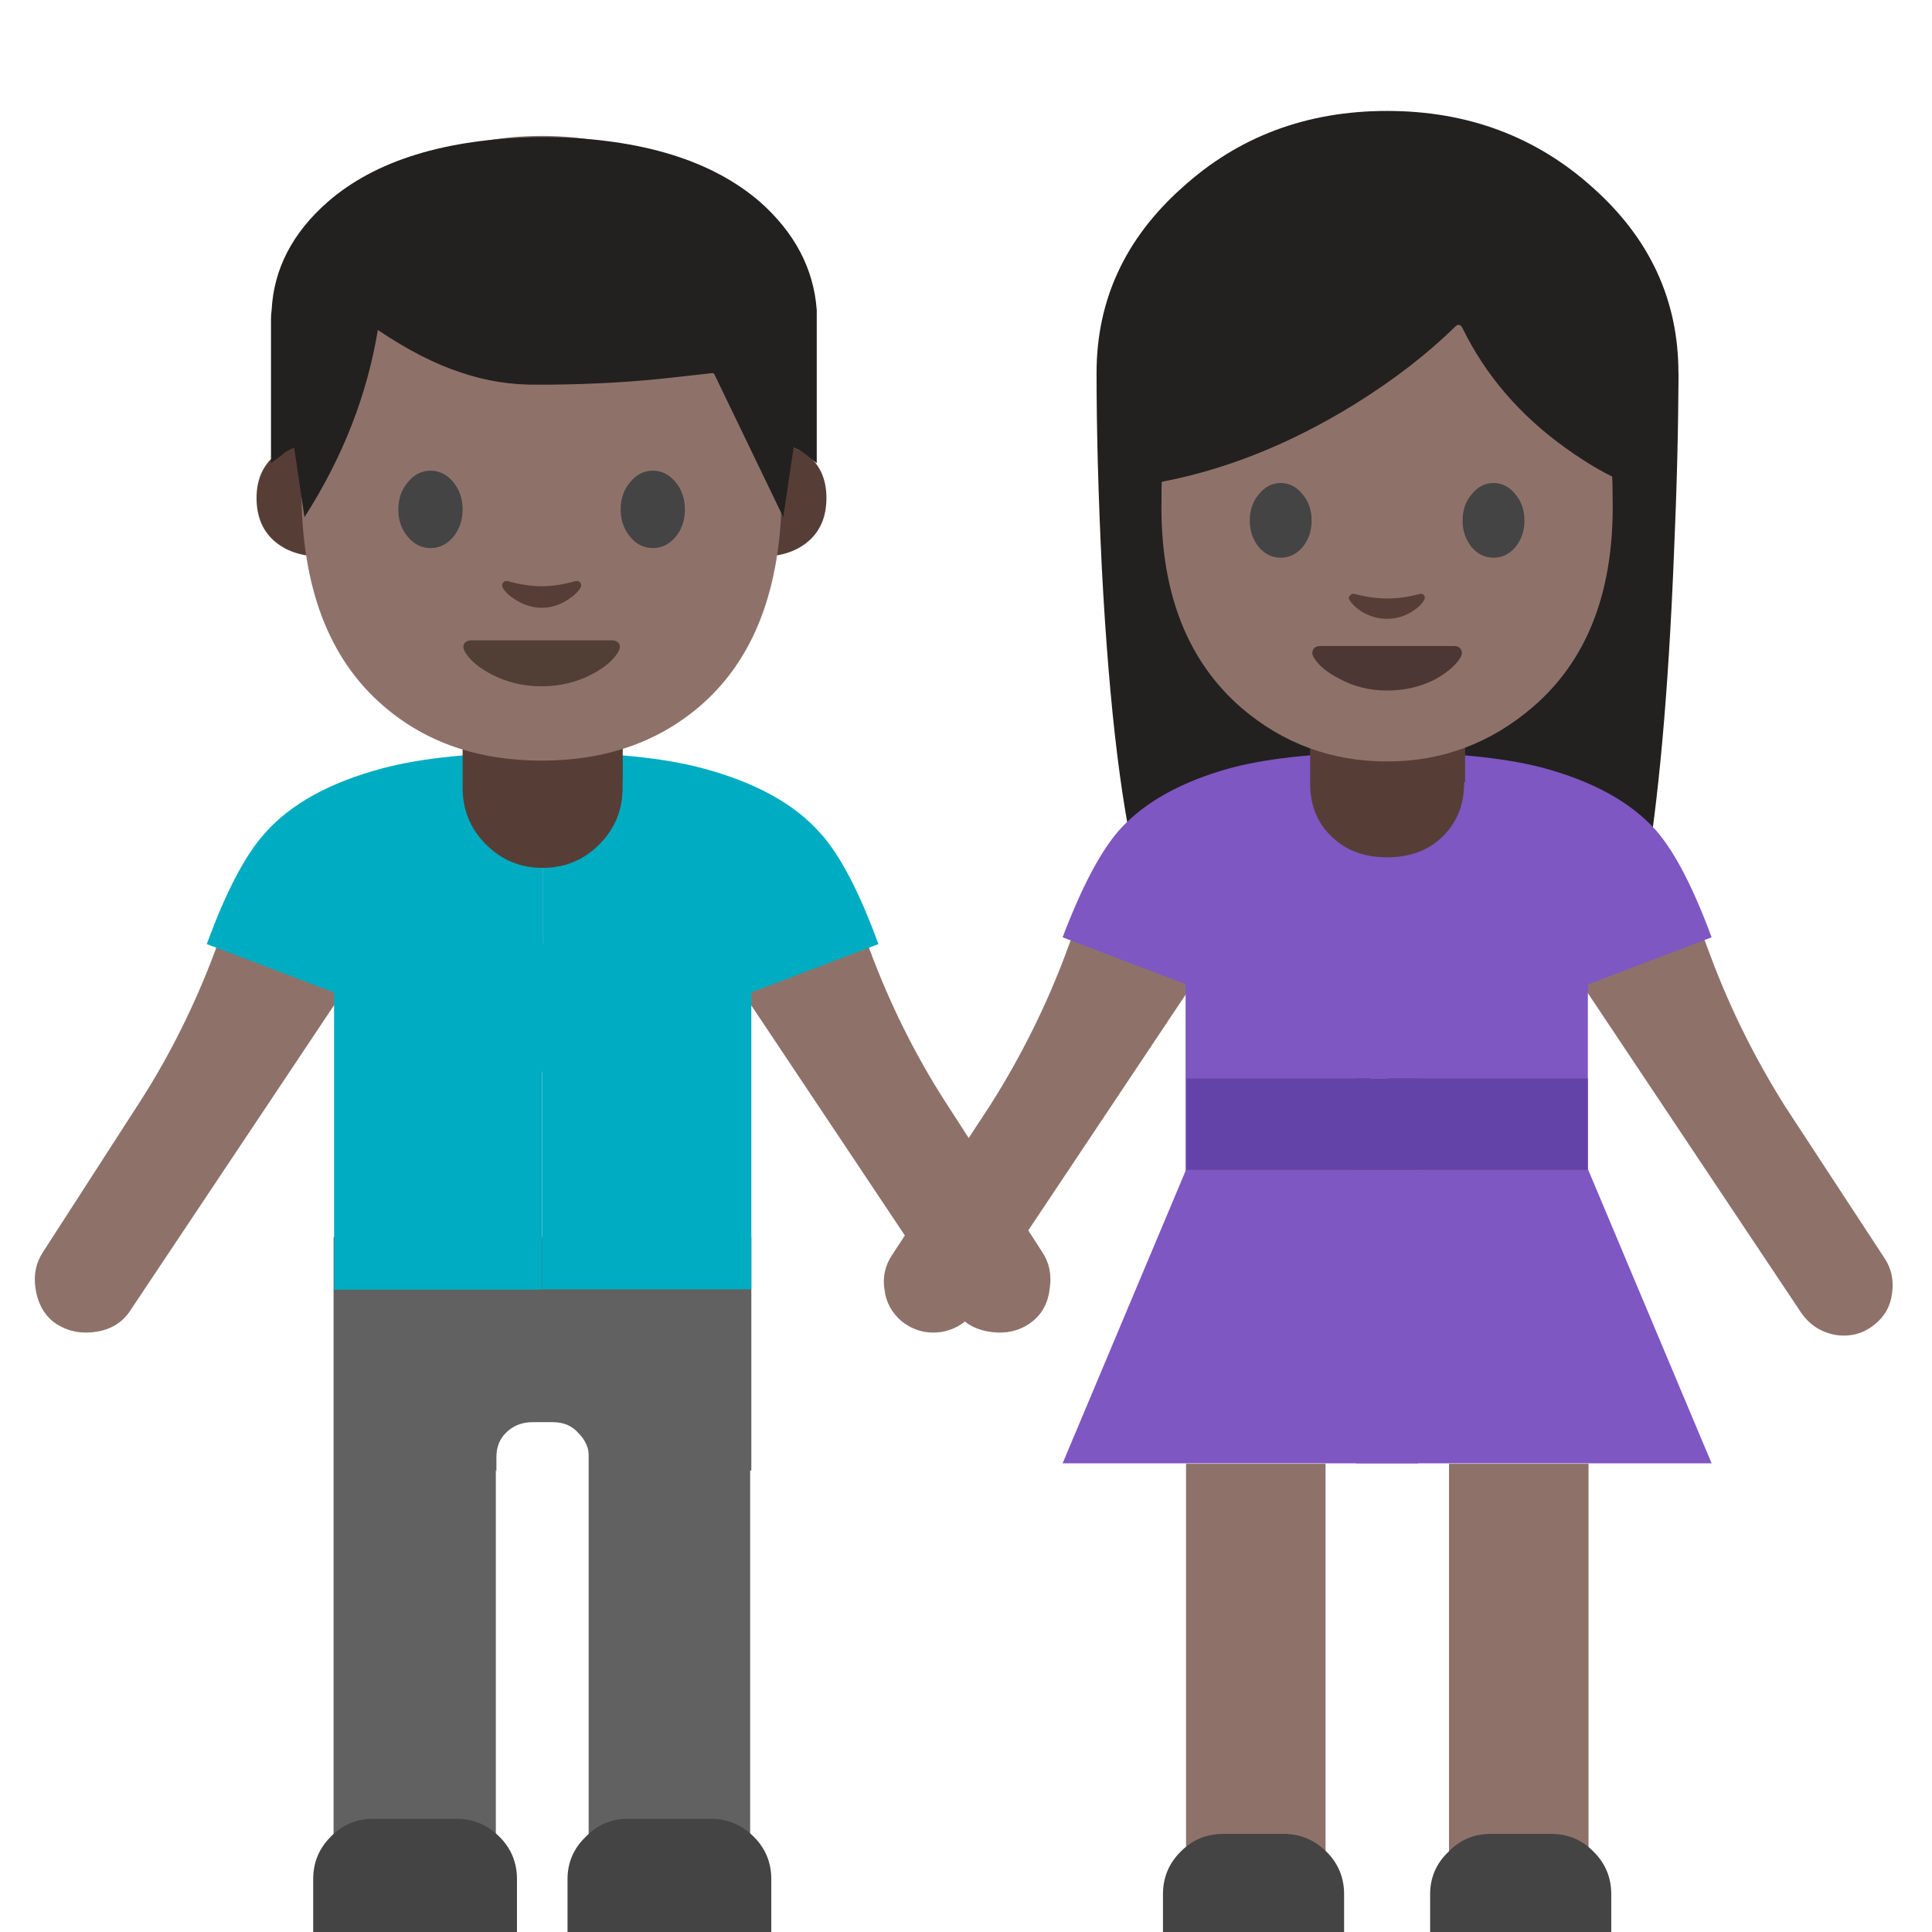
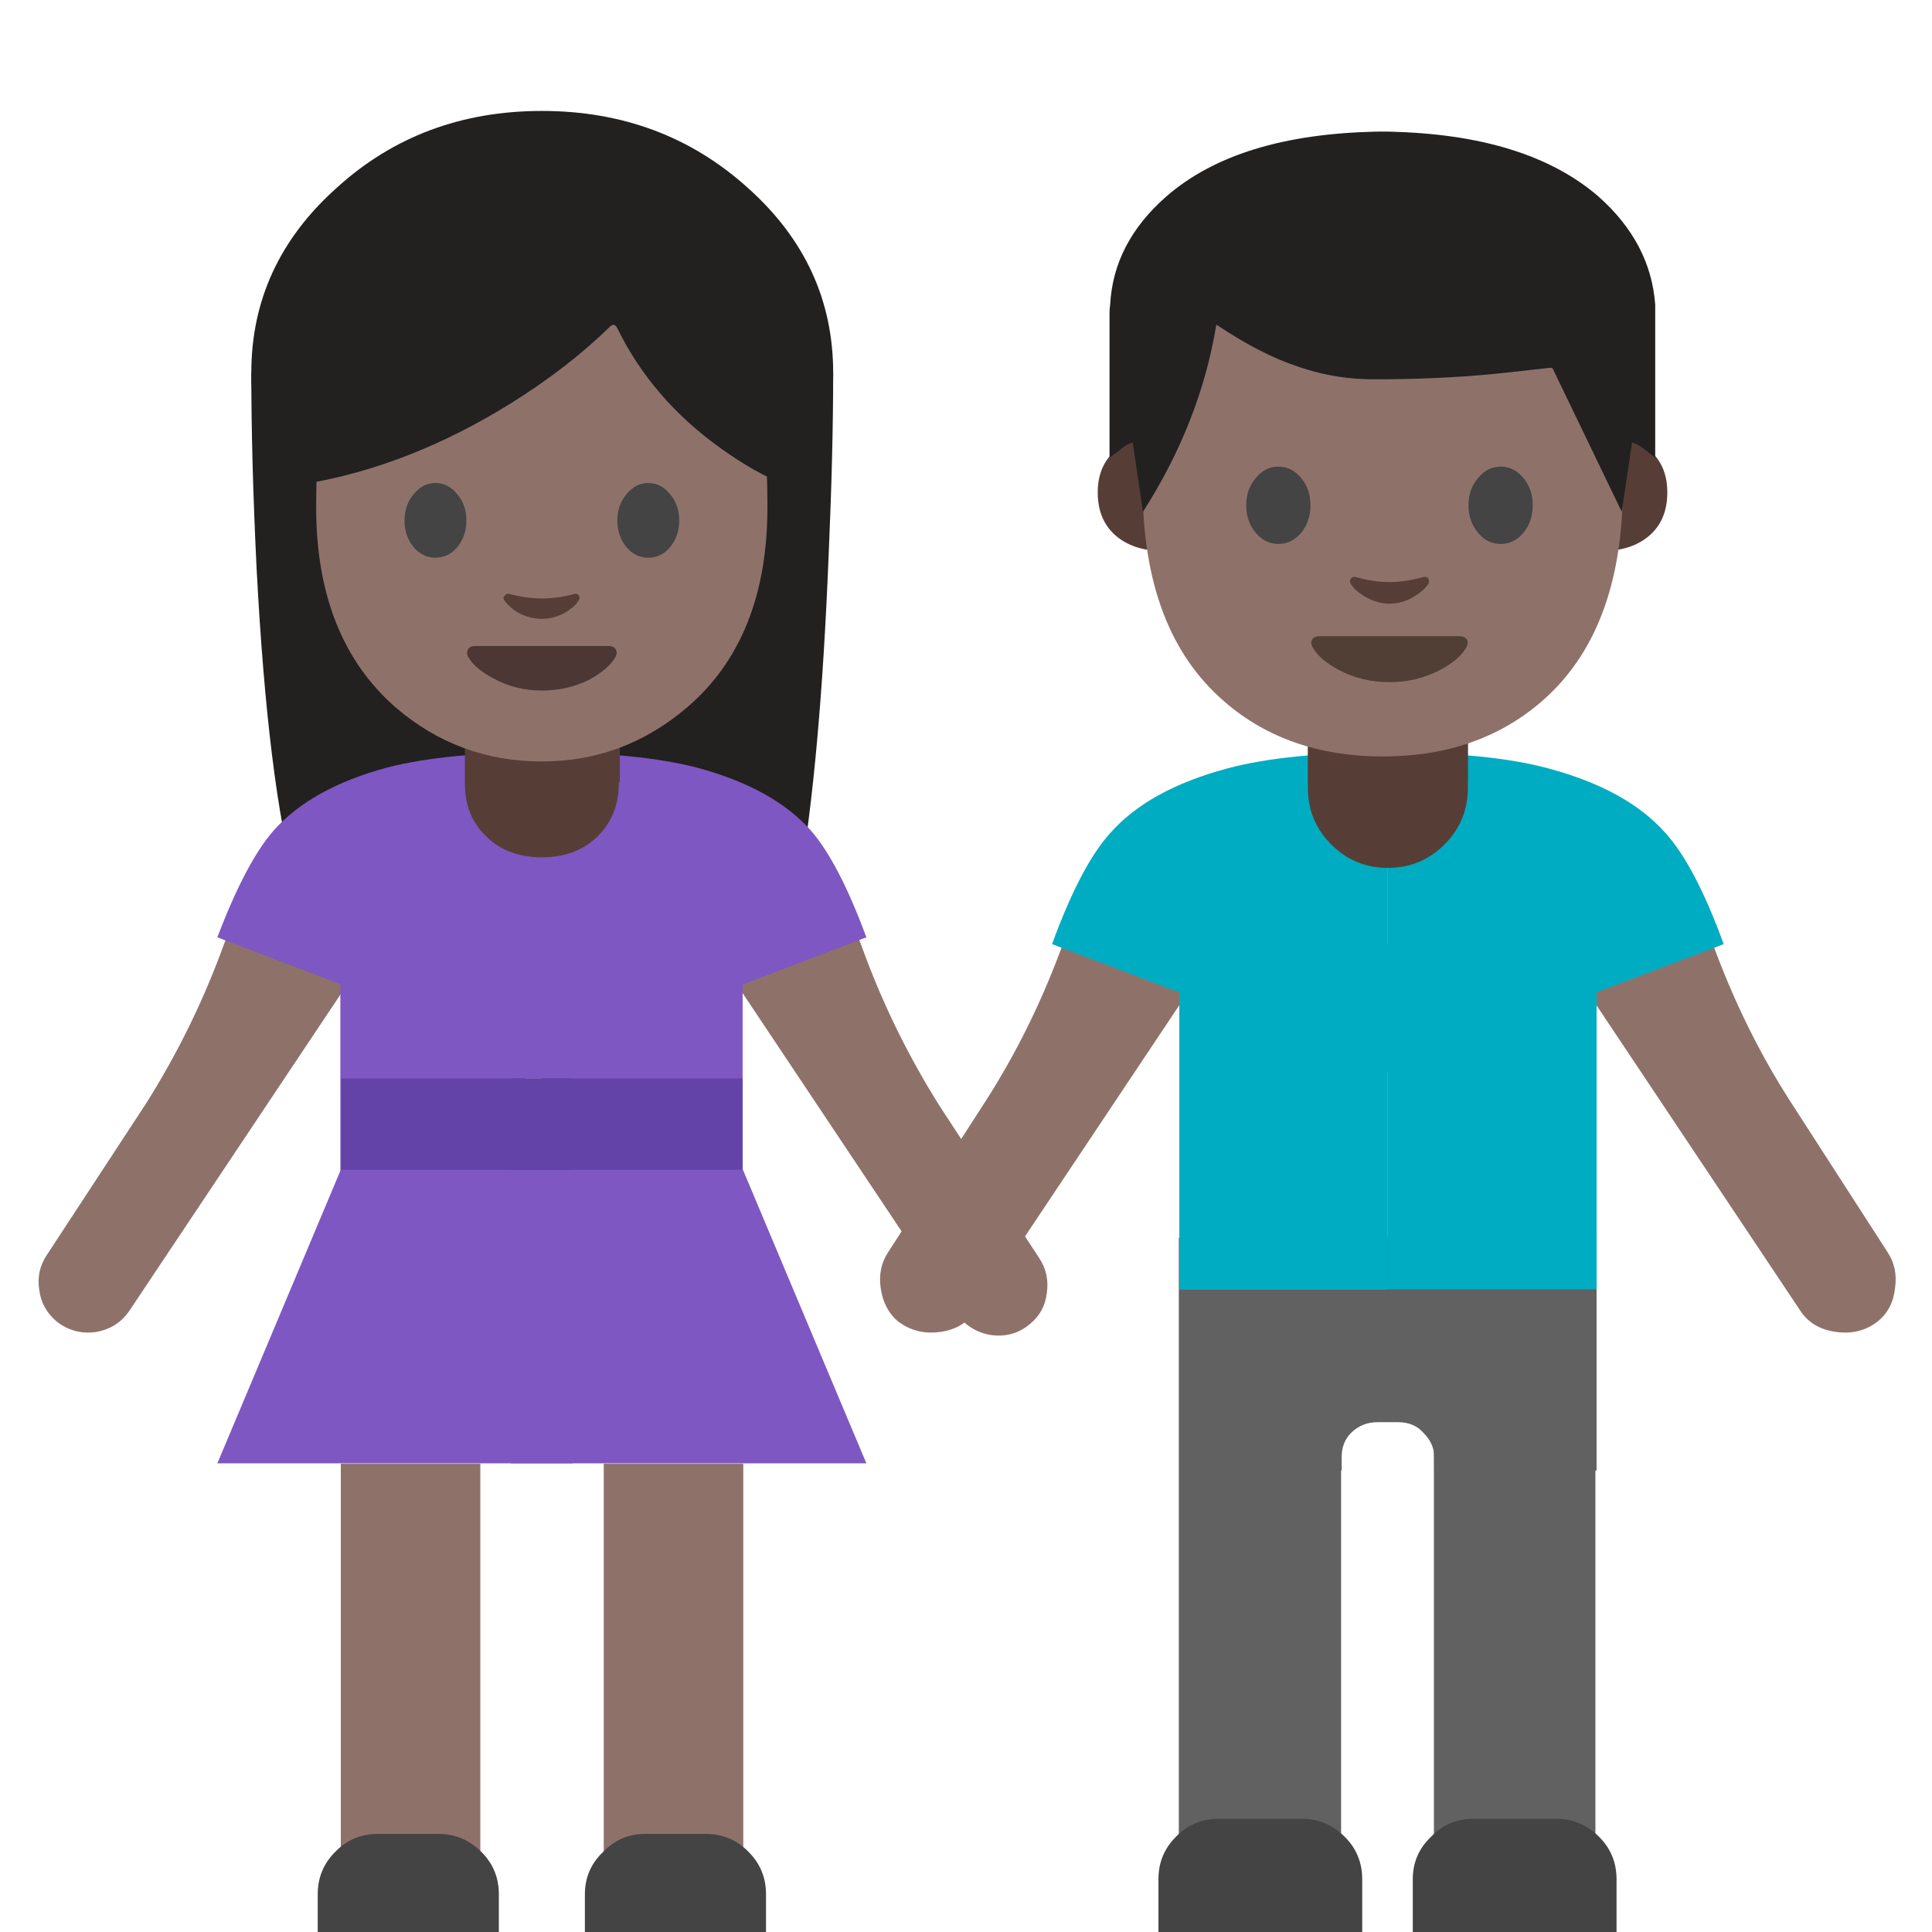
<svg xmlns="http://www.w3.org/2000/svg" xmlns:xlink="http://www.w3.org/1999/xlink" preserveAspectRatio="none" viewBox="0 0 72 72">
  <defs>
    <path id="a" fill="#232020" d="M110.9 36.8q.3-6.85.3-12.1H72.65q0 5.8.35 12.95.75 14.3 2.6 21 1.3 4.6 2.75 5.95 1.9 1.7 5-.6l17.1-.15q3.15 2.4 5.55.65 2.2-1.6 2.95-6 1.4-8.05 1.95-21.7z" />
    <path id="b" fill="#232020" d="M91.9 42q8 0 13.65-5.05 5.65-5.1 5.65-12.25 0-7.2-5.65-12.25-5.65-5.1-13.65-5.1t-13.6 5.1q-5.65 5.05-5.65 12.25 0 7.15 5.65 12.25Q83.9 42 91.9 42z" />
    <path id="c" fill="#8E726A" d="M112.7 61.65l-9.4-2.35.3 4.1L119.35 87q.85 1.2 2.3 1.45 1.45.2 2.55-.7 1-.8 1.15-2.05.2-1.3-.5-2.35l-6.55-10q-3-4.75-4.95-9.95l-.65-1.75z" />
    <path id="d" fill="#8E726A" d="M80.65 59.1l-9.4 2.35-.65 1.75q-1.95 5.2-4.95 9.95l-6.55 10q-.7 1.05-.5 2.3.15 1.25 1.15 2.1 1.15.9 2.6.7Q63.8 88 64.6 86.8l15.75-23.6.3-4.1z" />
    <path id="e" fill="#7E57C2" d="M91.9 70.3V49.85q-6.35 0-10.25 1-5 1.35-7.5 4.15-1.85 2.1-3.75 7.1l21.5 8.2z" />
    <path id="f" fill="#7E57C2" d="M88.65 55.7v15.75h5.3V55.7h-5.3z" />
    <path id="g" fill="#7E57C2" d="M90.8 79.4V62H78.55v17.4H90.8z" />
    <path id="h" fill="#7E57C2" d="M91.9 96.95v-19.5H78.6l-8.2 19.5h21.5z" />
    <path id="i" fill="#8E726A" d="M54 71.8h5.2V54.55H54V71.8z" />
    <path id="j" fill="#8E726A" d="M49.4 71.8V54.55h-5.2V71.8h5.2z" />
    <path id="k" fill="#444" d="M78.2 122.7q-1.15 1.15-1.15 2.8v2.5h12v-2.5q0-1.65-1.15-2.8-1.2-1.2-2.85-1.2h-4q-1.7 0-2.85 1.2z" />
    <path id="l" fill="#7E57C2" d="M91.9 49.85V70.3l21.5-8.2q-1.85-5-3.7-7.1-2.5-2.8-7.55-4.15-3.9-1-10.25-1z" />
    <path id="m" fill="#7E57C2" d="M105.2 79.4V62H91.9v17.4h13.3z" />
    <path id="n" fill="#7E57C2" d="M105.2 77.45H91.9v19.5h21.5l-8.2-19.5z" />
    <path id="o" fill="#444" d="M94.75 125.5v2.5h12v-2.5q0-1.65-1.15-2.8-1.15-1.2-2.85-1.2h-4q-1.65 0-2.8 1.2-1.2 1.15-1.2 2.8z" />
    <path id="p" fill="#563E37" d="M97 46.75H86.8v5.15q0 2.2 1.45 3.55 1.4 1.35 3.65 1.35t3.65-1.35Q97 54.05 97 51.9v-5.15z" />
    <path id="q" fill="#563E37" d="M54.55 29.15h.05V26.3q0-.6-.35-1.05-.4-.45-.9-.45h-3.3q-.5 0-.9.5-.3.45-.3 1.05v2.85l.75.2q1 .2 2.1.2 1.75 0 2.85-.45z" />
    <path id="r" fill="#7E57C2" d="M89.85 76.45v20.5h4.1v-20.5h-4.1z" />
    <path id="s" fill="#6443A8" d="M91.9 77.5v-6.05H78.6v6.05h13.3z" />
-     <path id="t" fill="#6443A8" d="M91.9 71.45v6.05h13.3v-6.05H91.9z" />
-     <path id="u" fill="#6443A8" d="M93.95 77.5v-6.05h-4.1v6.05h4.1z" />
+     <path id="t" fill="#6443A8" d="M105.2 77.5v-6.05H91.9v6.05h13.3z" />
+     <path id="u" fill="#6443A8" d="M89.85 71.45v6.05h4.1v-6.05h-4.1z" />
    <path id="v" fill="#8E726A" d="M103.8 17.75q-3.55-6.2-11.9-6.2-8.35 0-11.9 6.2Q76.95 23 76.95 33.6q0 8.7 5.3 13.3 4.15 3.55 9.65 3.55 5.45 0 9.65-3.6 5.3-4.55 5.3-13.25 0-10.6-3.05-15.85z" />
    <path id="w" fill="#232020" d="M96.4 21.65q.3-.3.5.1 2.3 4.7 6.85 7.95 2.3 1.65 4.15 2.35v-14.2q-1.15-2.35-3.7-4.7Q99.05 8.4 92.05 8.4q-6.95 0-12.1 4.6-1.6 1.45-2.8 3.15l-.9 1.45v14.45q6.85-1.15 13.55-5.3 3.85-2.4 6.6-5.1z" />
    <path id="x" fill="#444" d="M86.9 34.5q0-1.05-.6-1.75-.6-.75-1.45-.75t-1.45.75q-.6.7-.6 1.75 0 1 .6 1.75.6.7 1.45.7t1.45-.7q.6-.75.6-1.75z" />
    <path id="y" fill="#444" d="M97.5 32.75q-.6.7-.6 1.75 0 1 .6 1.75.6.7 1.45.7t1.45-.7q.6-.75.6-1.75 0-1.05-.6-1.75-.6-.75-1.45-.75t-1.45.75z" />
    <path id="z" fill="#4C3734" d="M87.1 43.65q.45.7 1.6 1.3 1.45.8 3.2.8 1.75 0 3.2-.75 1.15-.65 1.6-1.35.25-.35.1-.6-.1-.25-.5-.25h-8.8q-.4 0-.5.25-.15.25.1.6z" />
    <path id="A" fill="#563E37" d="M89.4 39.75q.25.4.85.8.8.45 1.65.45.85 0 1.6-.45.65-.4.85-.8.1-.15 0-.3t-.3-.1q-1.1.3-2.15.3-1 0-2.15-.3-.2-.05-.3.1-.15.15-.05.3z" />
    <path id="B" fill="#8E726A" d="M24.4 63.2l.3-4.1-9.8 2.15-.65 1.75q-2 5.35-4.95 9.95l-6.45 10q-.7 1.05-.5 2.4.2 1.4 1.15 2.2 1.2.9 2.75.7 1.6-.2 2.4-1.45L24.4 63.2z" />
    <path id="C" fill="#00ACC1" d="M35.95 71V49.85q-6.65 0-10.6 1.05-5.25 1.4-7.8 4.3-1.95 2.15-3.85 7.35L35.95 71z" />
    <path id="D" fill="#8E726A" d="M57 61.25l-9.8-2.15.3 4.1 15.75 23.6q.8 1.25 2.45 1.45 1.55.2 2.7-.7 1-.8 1.15-2.2.2-1.35-.5-2.4l-6.45-10q-2.95-4.6-4.95-9.95L57 61.25z" />
    <path id="E" fill="#00ACC1" d="M35.95 49.85V71l22.25-8.45q-1.9-5.2-3.85-7.35-2.55-2.9-7.8-4.3-3.9-1.05-10.6-1.05z" />
    <path id="F" fill="#616161" d="M32.85 81.95H22.1v45.7h10.75v-45.7z" />
    <path id="G" fill="#444" d="M34.25 128v-3.5q0-1.65-1.15-2.8-1.2-1.2-2.85-1.2h-5.5q-1.7 0-2.85 1.2-1.15 1.15-1.15 2.8v3.5h13.5z" />
    <path id="H" fill="#616161" d="M49.7 81.9H39v45.75h10.7V81.9z" />
    <path id="I" fill="#444" d="M47.1 120.5h-5.5q-1.65 0-2.8 1.2-1.2 1.15-1.2 2.8v3.5h13.5v-3.5q0-1.65-1.15-2.8-1.2-1.2-2.85-1.2z" />
    <path id="J" fill="#563E37" d="M35.95 57.5q2.2 0 3.75-1.55 1.55-1.55 1.55-3.75v-4.5h-10.6v4.5q0 2.2 1.55 3.75 1.55 1.55 3.75 1.55z" />
    <path id="K" fill="#563E37" d="M18.05 29.4q1 .2 2.15.2 1.9 0 3-.5v-2.9q0-.6-.35-1.05-.4-.5-.95-.5h-3.35q-.55 0-.95.5-.35.5-.35 1.1v2.9l.8.25z" />
    <path id="L" fill="#616161" d="M28 46.1H12.45v8.7h6.05v-.5q0-.55.35-.9.4-.4 1-.4h.75q.6 0 .95.4.4.4.4.9v.5H28v-8.7z" />
    <path id="M" fill="#00ACC1" d="M28 48.05v-12.9h-7.8v12.9H28z" />
    <path id="N" fill="#00ACC1" d="M12.45 35.1v10.95h7.75V35.1h-7.75z" />
    <path id="O" fill="#563E37" d="M106.9 66.05h-3.6v20.3q4.75 0 7.85-2.4 3.6-2.8 3.6-8.05 0-5.3-3.9-8.1l-3.95-1.75z" />
    <path id="P" fill="#563E37" d="M24.7 66.05h-3.65l-3.9 1.75q-3.95 2.8-3.95 8.1 0 5.25 3.6 8.05 3.1 2.4 7.9 2.4v-20.3z" />
    <path id="Q" fill="#8E726A" d="M106.75 73.8q0-30.45-8.65-45.45Q87.85 10.6 64 10.6q-23.9 0-34.15 17.75-8.65 15-8.65 45.45 0 25.9 14.6 38.45Q47.05 122 64 122q16.8 0 28.1-9.65 14.65-12.55 14.65-38.55z" />
    <path id="R" fill="#444" d="M40.15 72.35q-1.7 2-1.7 4.85 0 2.9 1.7 4.9 1.65 2 4.05 2 2.35 0 4.05-2 1.65-2.05 1.65-4.9 0-2.85-1.65-4.85-1.7-2.05-4.05-2.05-2.4 0-4.05 2.05z" />
    <path id="S" fill="#444" d="M87.85 72.35q-1.7-2.05-4.05-2.05-2.4 0-4.05 2.05-1.7 2-1.7 4.85 0 2.85 1.7 4.9 1.65 2 4.05 2 2.35 0 4.05-2 1.65-2 1.65-4.9 0-2.85-1.65-4.85z" />
    <path id="T" fill="#513F35" d="M63.95 108.75q4.9 0 9-2.15 3.2-1.7 4.5-3.7.7-1.05.35-1.7-.35-.65-1.45-.65H51.6q-1.1 0-1.45.65-.35.65.35 1.7 1.3 2 4.5 3.7 4.1 2.15 8.95 2.15z" />
    <path id="U" fill="#563E37" d="M58 90q-.65-.15-.9.3-.3.4-.05.9.7 1.15 2.4 2.2 2.2 1.35 4.55 1.35 2.35 0 4.5-1.35 1.7-1.05 2.4-2.2.25-.5 0-.9-.3-.45-.95-.3-3.15.9-5.95.9-2.85 0-6-.9z" />
    <path id="V" fill="#232020" d="M57.2 19.2q-.35-4.8-4.4-8.4-5.6-4.85-16.4-5.05h-.8q-10.85.2-16.4 5.05-4.1 3.6-4.35 8.4-.05.35-.05.65V31.1q.25-.2.75-.55.3-.3.7-.5l.35-.15.8 5.4q4.45-6.95 5.7-14.55 3.5 2.35 6.45 3.3 2.9 1 6.05.95h.8q5.2-.05 9.55-.55l3.15-.35q.1 0 .15.1l5.35 11.1.8-5.4.35.15q.4.2.7.45l.75.6V19.85v-.65z" />
  </defs>
-   <use transform="scale(.5625)" xlink:href="#a" />
-   <use transform="scale(.5625)" xlink:href="#b" />
-   <use transform="scale(.5625)" xlink:href="#c" />
-   <use transform="scale(.5625)" xlink:href="#d" />
-   <use transform="scale(.5625)" xlink:href="#e" />
-   <use transform="scale(.5625)" xlink:href="#f" />
-   <use transform="scale(.5625)" xlink:href="#g" />
-   <use transform="scale(.5625)" xlink:href="#h" />
-   <use xlink:href="#i" />
-   <use xlink:href="#j" />
-   <use transform="scale(.5625)" xlink:href="#k" />
-   <use transform="scale(.5625)" xlink:href="#l" />
-   <use transform="scale(.5625)" xlink:href="#m" />
-   <use transform="scale(.5625)" xlink:href="#n" />
-   <use transform="scale(.5625)" xlink:href="#o" />
-   <use transform="scale(.5625)" xlink:href="#p" />
-   <use xlink:href="#q" />
-   <use transform="scale(.5625)" xlink:href="#r" />
-   <use transform="scale(.5625)" xlink:href="#s" />
-   <use transform="scale(.5625)" xlink:href="#t" />
-   <use transform="scale(.5625)" xlink:href="#u" />
-   <use transform="scale(.56248)" xlink:href="#v" />
-   <use transform="scale(.5625)" xlink:href="#w" />
-   <use transform="scale(.5625)" xlink:href="#x" />
-   <use transform="scale(.5625)" xlink:href="#y" />
-   <use transform="scale(.5625)" xlink:href="#z" />
-   <use transform="scale(.5625)" xlink:href="#A" />
-   <use transform="scale(.5625)" xlink:href="#B" />
-   <use transform="scale(.5625)" xlink:href="#C" />
-   <use transform="scale(.5625)" xlink:href="#D" />
-   <use transform="scale(.5625)" xlink:href="#E" />
-   <use transform="matrix(.5625 0 0 .56345 0 -.05)" xlink:href="#F" />
-   <use transform="scale(.5625)" xlink:href="#G" />
-   <use transform="translate(0 .05) scale(.5625)" xlink:href="#H" />
-   <use transform="scale(.5625)" xlink:href="#I" />
-   <use transform="scale(.5625)" xlink:href="#J" />
-   <use xlink:href="#K" />
-   <use xlink:href="#L" />
-   <use xlink:href="#M" />
-   <use transform="matrix(1 0 0 1.18265 0 -6.4)" xlink:href="#N" />
-   <use transform="matrix(.20914 0 0 .2089 6.8 2.7)" xlink:href="#O" />
-   <use transform="matrix(.20914 0 0 .2089 6.8 2.7)" xlink:href="#P" />
-   <use transform="matrix(.20921 0 0 .20898 6.8 2.85)" xlink:href="#Q" />
-   <use transform="matrix(.20921 0 0 .20898 6.8 2.85)" xlink:href="#R" />
-   <use transform="matrix(.20921 0 0 .20898 6.8 2.85)" xlink:href="#S" />
-   <use transform="matrix(.20921 0 0 .20898 6.8 2.85)" xlink:href="#T" />
-   <use transform="matrix(.20921 0 0 .20898 6.8 2.85)" xlink:href="#U" />
-   <use transform="matrix(.47968 0 0 .47942 3 2.35)" xlink:href="#V" />
+   <use transform="translate(-31.5) scale(.5625)" xlink:href="#a" />
+   <use transform="translate(-31.5) scale(.5625)" xlink:href="#b" />
+   <use transform="translate(-31.5) scale(.5625)" xlink:href="#c" />
+   <use transform="translate(-31.5) scale(.5625)" xlink:href="#d" />
+   <use transform="translate(-31.5) scale(.5625)" xlink:href="#e" />
+   <use transform="translate(-31.5) scale(.5625)" xlink:href="#f" />
+   <use transform="translate(-31.5) scale(.5625)" xlink:href="#g" />
+   <use transform="translate(-31.5) scale(.5625)" xlink:href="#h" />
+   <use transform="translate(-31.5)" xlink:href="#i" />
+   <use transform="translate(-31.5)" xlink:href="#j" />
+   <use transform="translate(-31.5) scale(.5625)" xlink:href="#k" />
+   <use transform="translate(-31.5) scale(.5625)" xlink:href="#l" />
+   <use transform="translate(-31.5) scale(.5625)" xlink:href="#m" />
+   <use transform="translate(-31.5) scale(.5625)" xlink:href="#n" />
+   <use transform="translate(-31.5) scale(.5625)" xlink:href="#o" />
+   <use transform="translate(-31.5) scale(.5625)" xlink:href="#p" />
+   <use transform="translate(-31.5)" xlink:href="#q" />
+   <use transform="translate(-31.5) scale(.5625)" xlink:href="#r" />
+   <use transform="translate(-31.5) scale(.5625)" xlink:href="#s" />
+   <use transform="translate(-31.5) scale(.5625)" xlink:href="#t" />
+   <use transform="translate(-31.5) scale(.5625)" xlink:href="#u" />
+   <use transform="matrix(.56247 0 0 .56247 -31.5 0)" xlink:href="#v" />
+   <use transform="translate(-31.5) scale(.5625)" xlink:href="#w" />
+   <use transform="translate(-31.5) scale(.5625)" xlink:href="#x" />
+   <use transform="translate(-31.5) scale(.5625)" xlink:href="#y" />
+   <use transform="translate(-31.5) scale(.5625)" xlink:href="#z" />
+   <use transform="translate(-31.5) scale(.5625)" xlink:href="#A" />
+   <use transform="translate(31.5) scale(.5625)" xlink:href="#B" />
+   <use transform="translate(31.5) scale(.5625)" xlink:href="#C" />
+   <use transform="translate(31.5) scale(.5625)" xlink:href="#D" />
+   <use transform="translate(31.5) scale(.5625)" xlink:href="#E" />
+   <use transform="matrix(.5625 0 0 .56345 31.5 -.05)" xlink:href="#F" />
+   <use transform="translate(31.5) scale(.5625)" xlink:href="#G" />
+   <use transform="translate(31.5 .05) scale(.5625)" xlink:href="#H" />
+   <use transform="translate(31.5) scale(.5625)" xlink:href="#I" />
+   <use transform="translate(31.5) scale(.5625)" xlink:href="#J" />
+   <use transform="translate(31.5)" xlink:href="#K" />
+   <use transform="translate(31.5)" xlink:href="#L" />
+   <use transform="translate(31.5)" xlink:href="#M" />
+   <use transform="matrix(1 0 0 1.18265 31.5 -6.4)" xlink:href="#N" />
+   <use transform="matrix(.20903 0 0 .2088 38.15 2.5)" xlink:href="#O" />
+   <use transform="matrix(.20903 0 0 .2088 38.15 2.5)" xlink:href="#P" />
+   <use transform="matrix(.20917 0 0 .20894 38.15 2.7)" xlink:href="#Q" />
+   <use transform="matrix(.20917 0 0 .20894 38.4 2.7)" xlink:href="#R" />
+   <use transform="matrix(.20917 0 0 .20894 38.4 2.7)" xlink:href="#S" />
+   <use transform="matrix(.20917 0 0 .20894 38.4 2.7)" xlink:href="#T" />
+   <use transform="matrix(.20917 0 0 .20894 38.4 2.7)" xlink:href="#U" />
+   <use transform="matrix(.47963 0 0 .47937 34.25 2.15)" xlink:href="#V" />
</svg>
